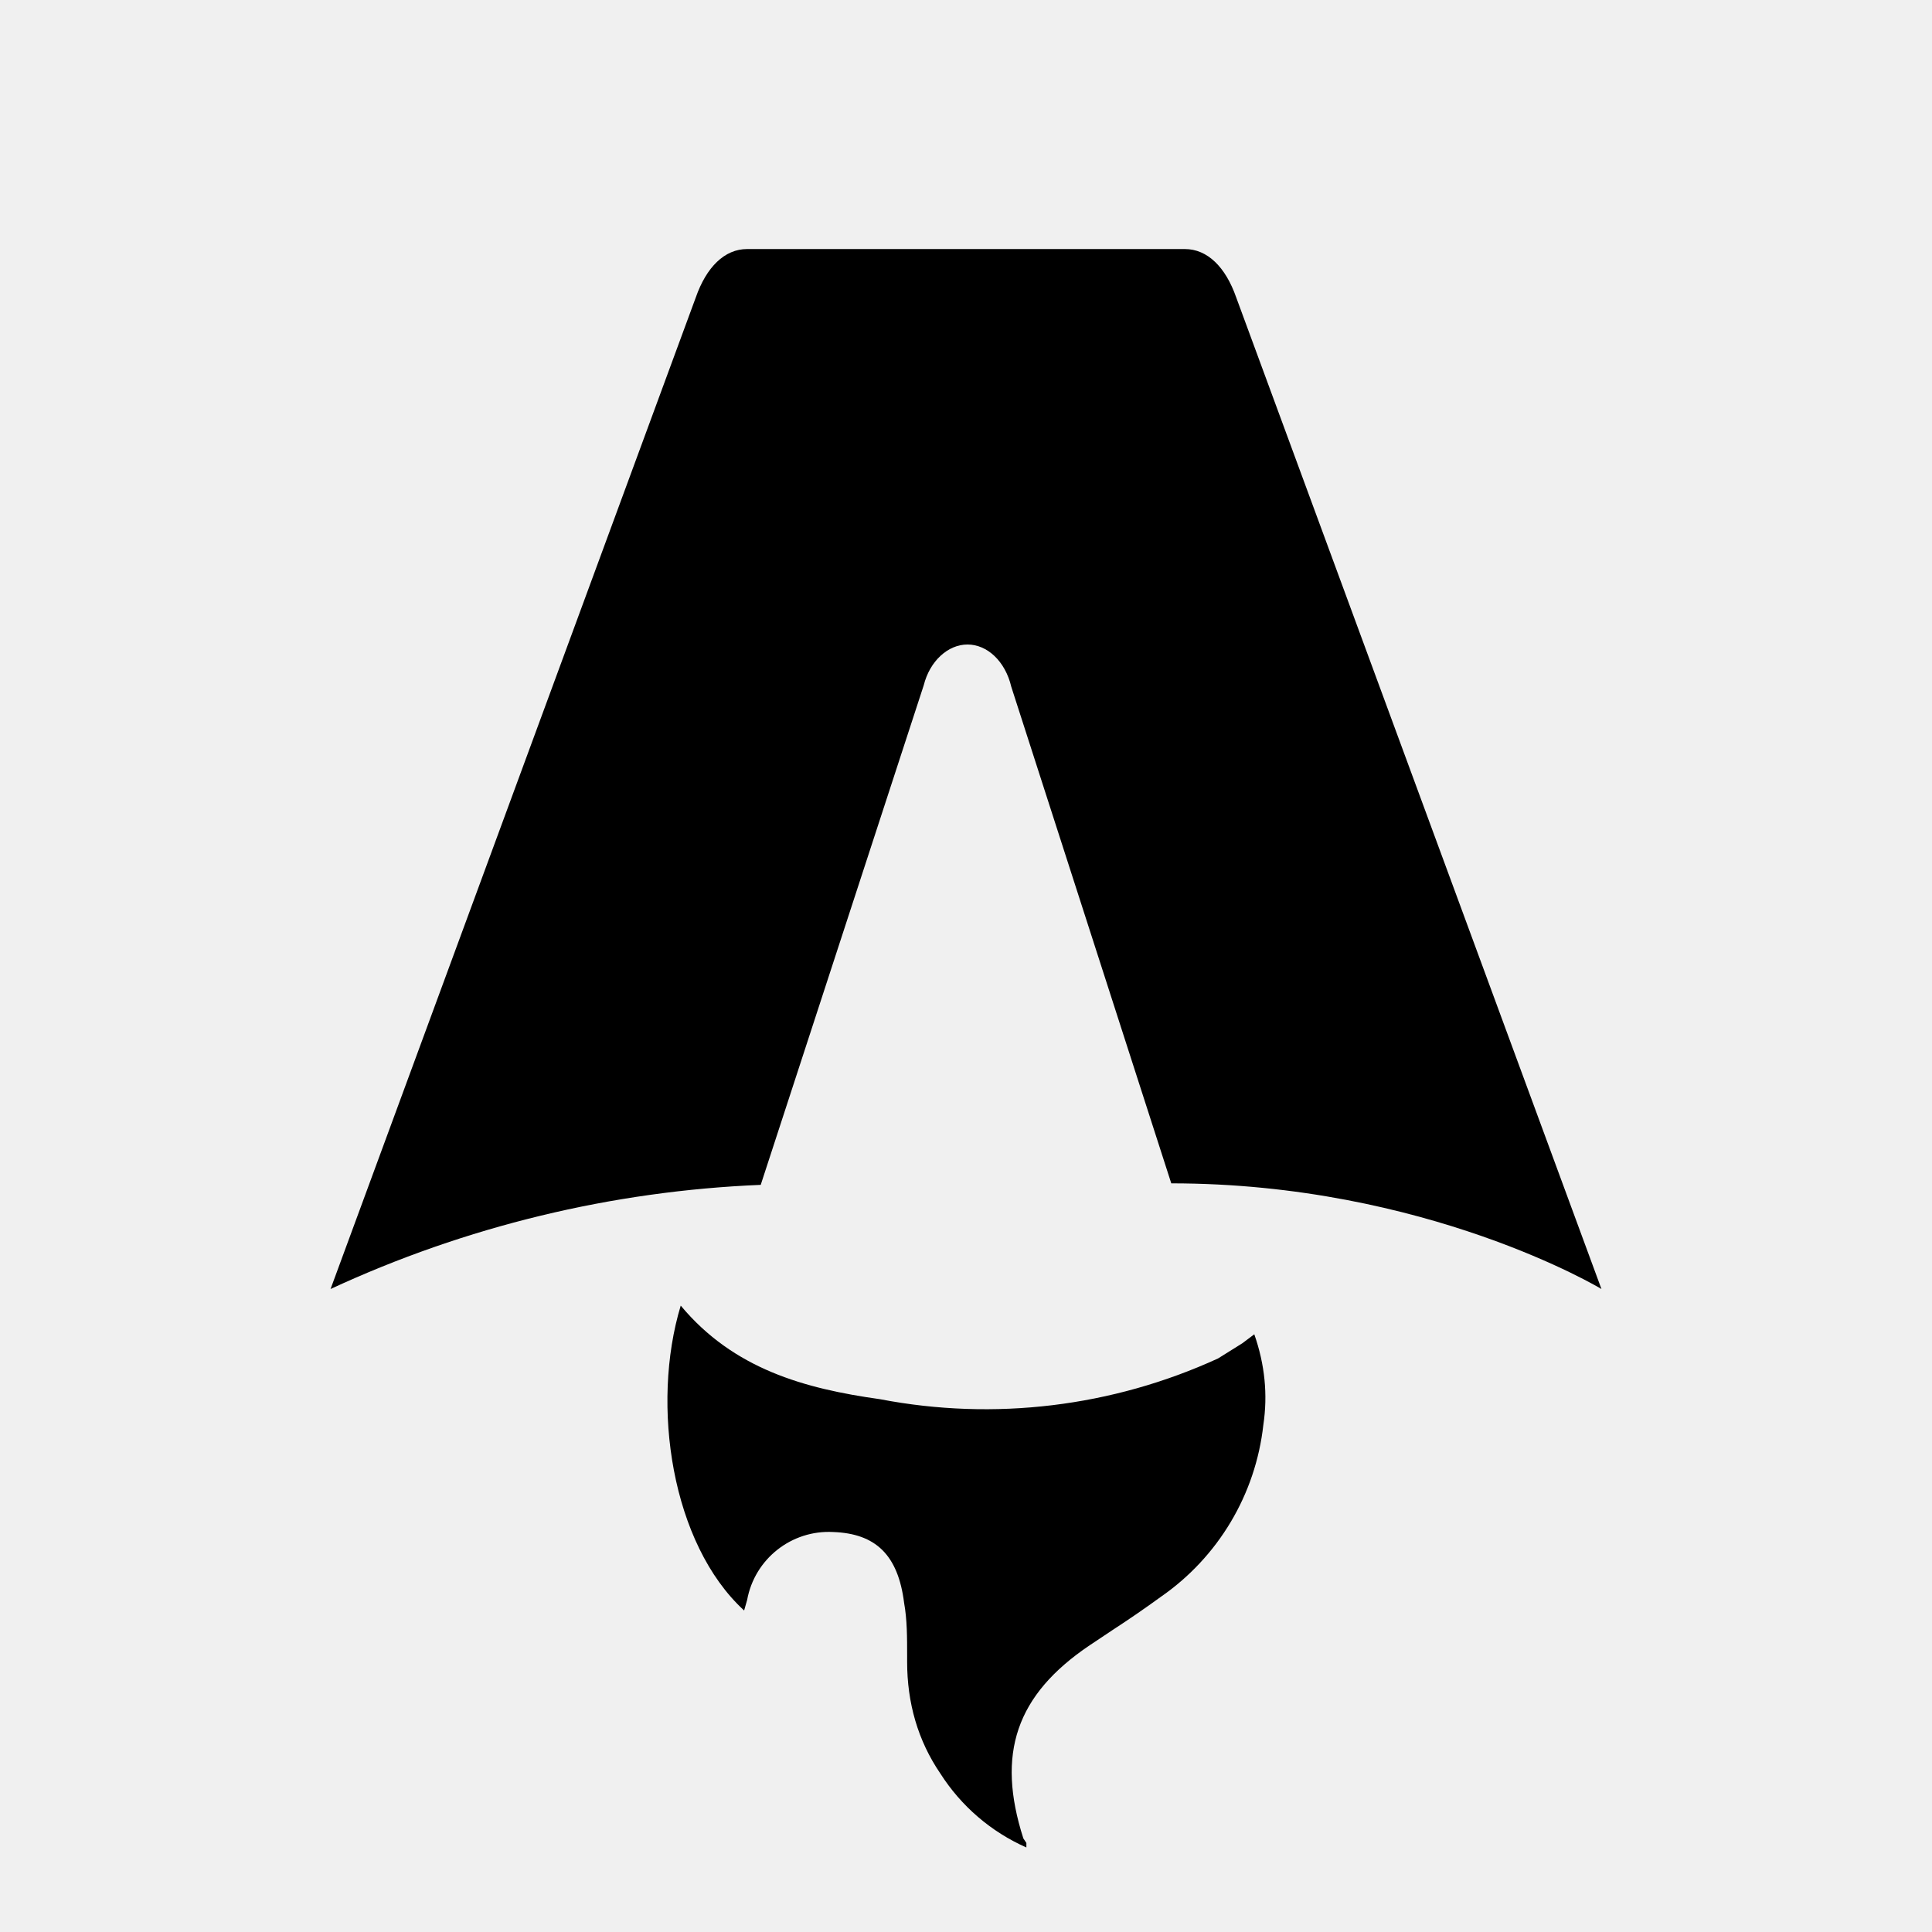
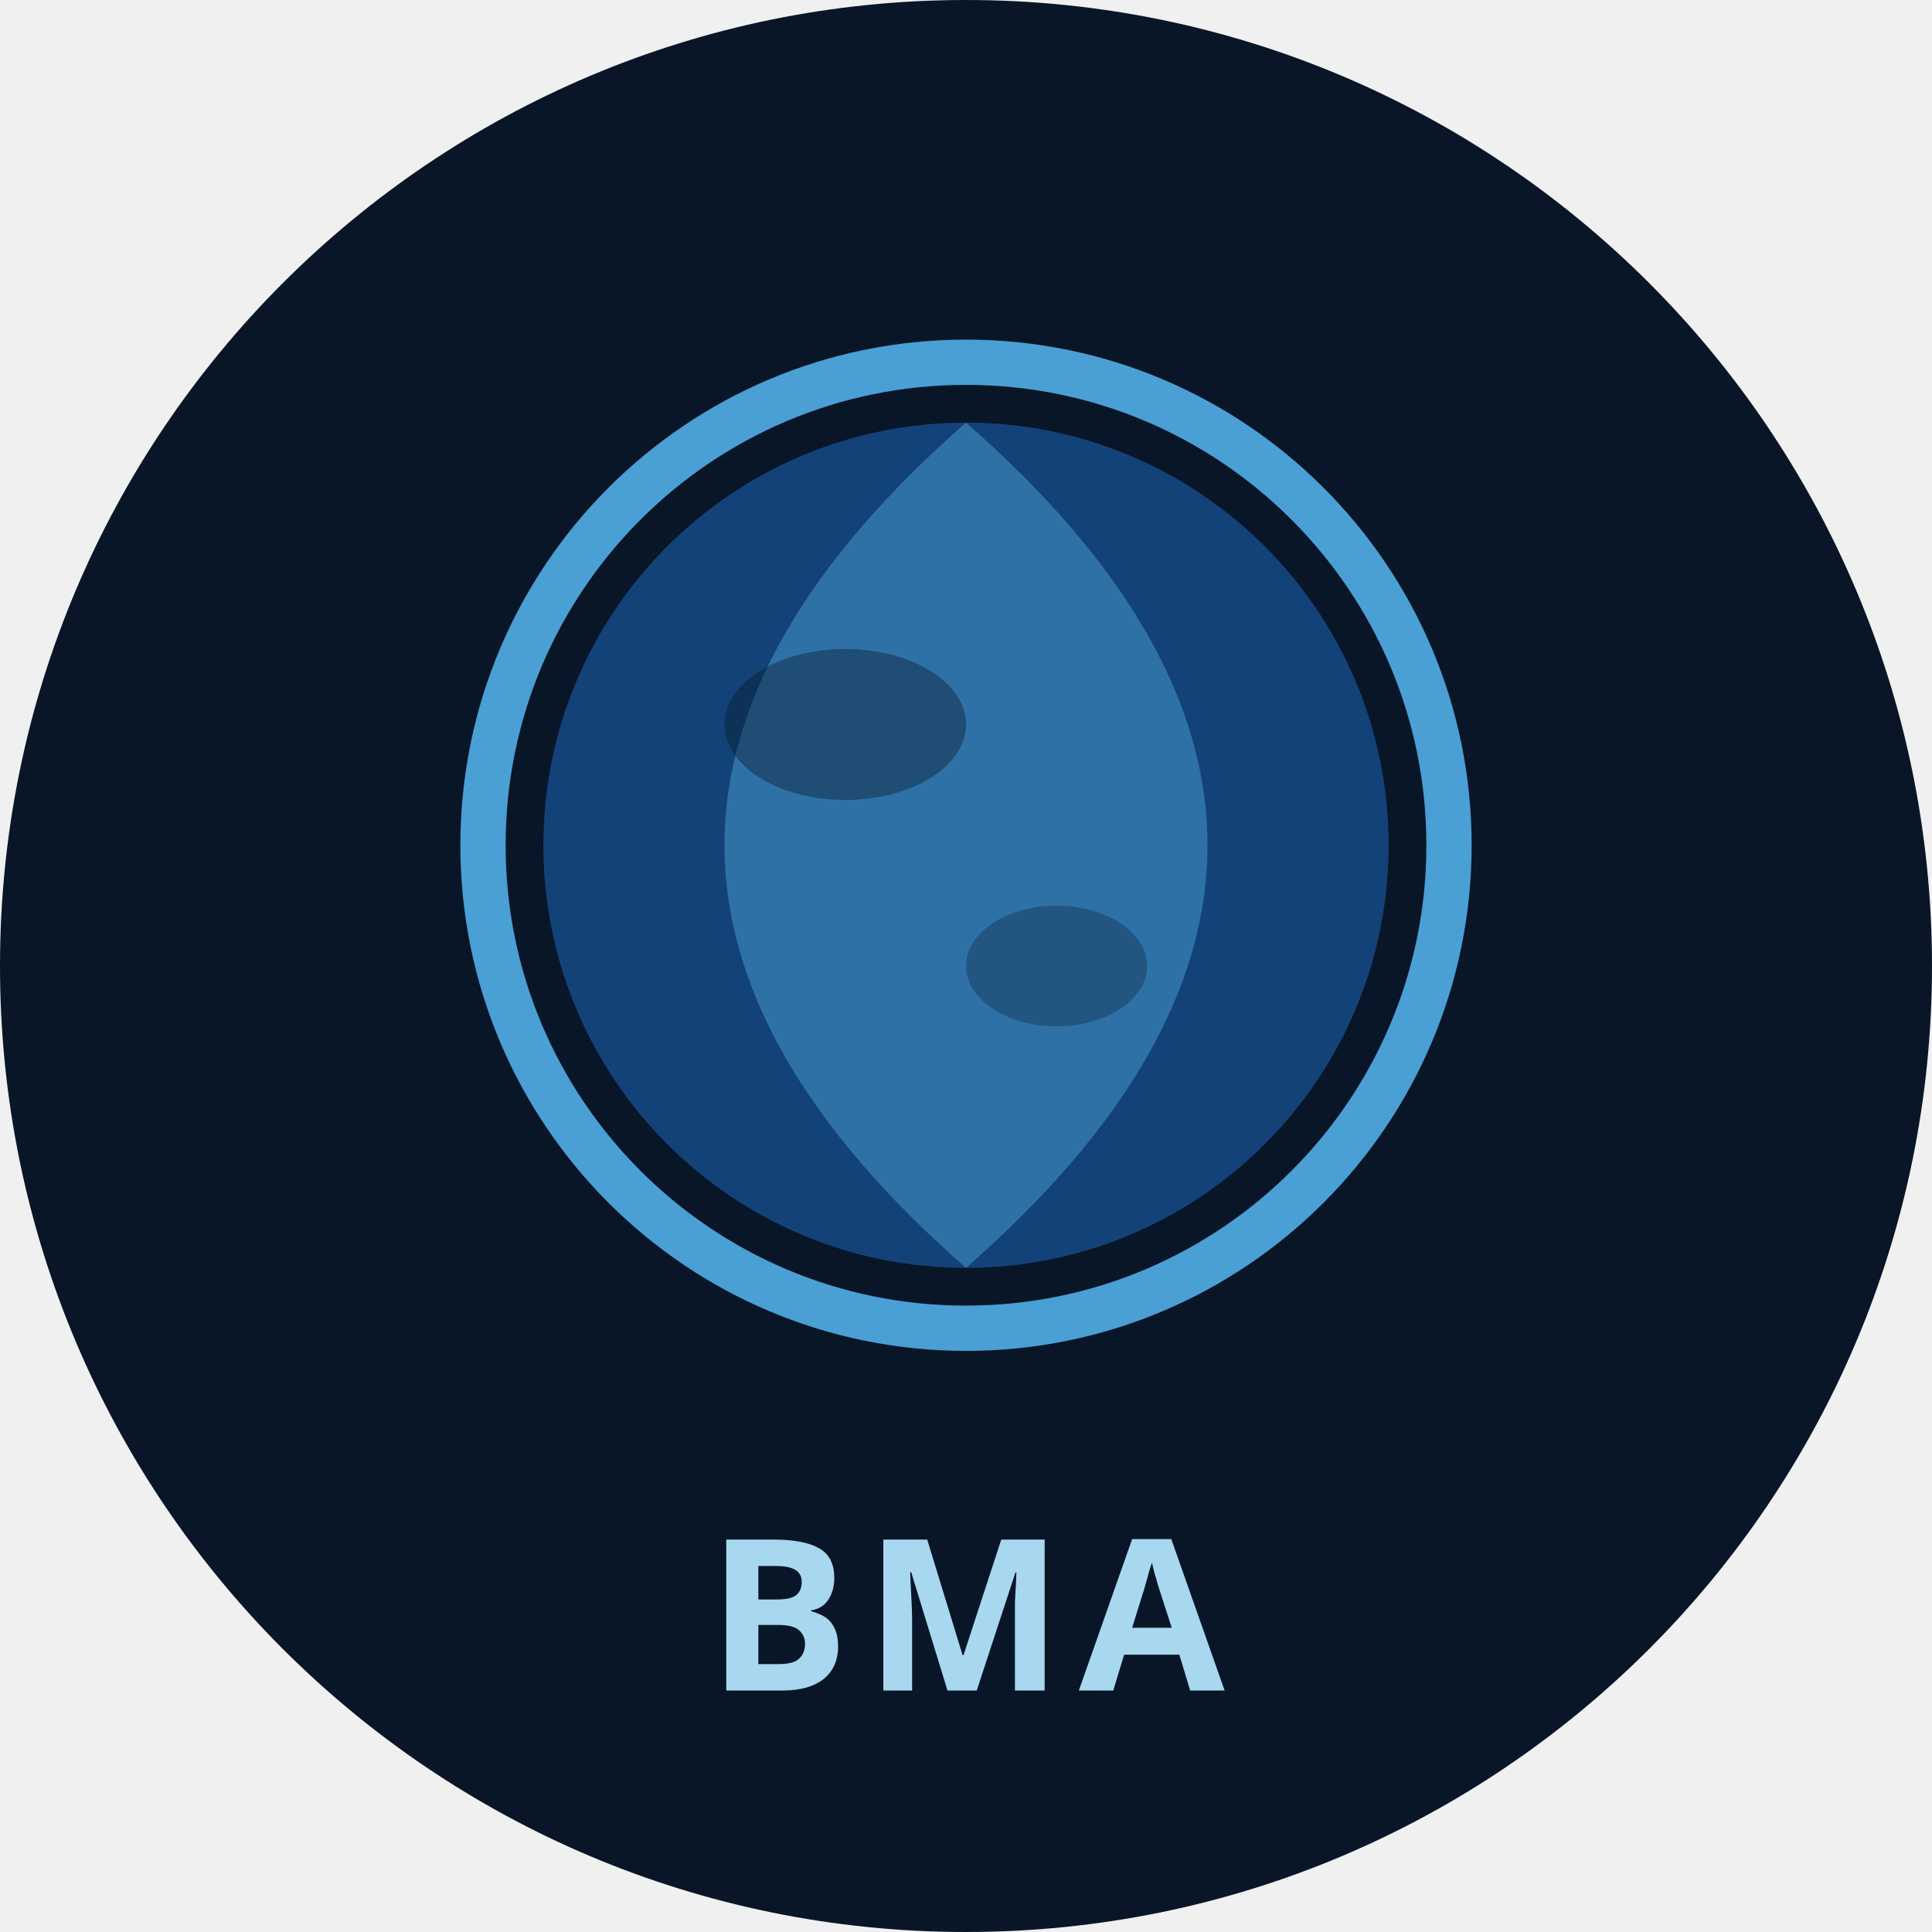
- <svg xmlns="http://www.w3.org/2000/svg" fill="none" viewBox="0 0 128 128">
-   <path d="M50.4 78.5a75.1 75.1 0 0 0-28.5 6.9l24.2-65.7c.7-2 1.9-3.2 3.4-3.2h29c1.5 0 2.7 1.2 3.4 3.2l24.2 65.7s-11.6-7-28.5-7L67 45.5c-.4-1.7-1.6-2.8-2.9-2.8-1.3 0-2.5 1.1-2.9 2.7L50.4 78.5Zm-1.1 28.2Zm-4.2-20.2c-2 6.6-.6 15.8 4.2 20.2a17.5 17.5 0 0 1 .2-.7 5.5 5.5 0 0 1 5.7-4.5c2.8.1 4.3 1.5 4.7 4.7.2 1.1.2 2.3.2 3.5v.4c0 2.7.7 5.2 2.2 7.4a13 13 0 0 0 5.7 4.9v-.3l-.2-.3c-1.8-5.6-.5-9.5 4.4-12.8l1.5-1a73 73 0 0 0 3.2-2.2 16 16 0 0 0 6.8-11.4c.3-2 .1-4-.6-6l-.8.6-1.6 1a37 37 0 0 1-22.4 2.7c-5-.7-9.7-2-13.2-6.2Z" />
-   <style>
-         path { fill: #000; }
-         @media (prefers-color-scheme: dark) {
-             path { fill: #FFF; }
-         }
-     </style>
+ <svg xmlns="http://www.w3.org/2000/svg" viewBox="0 0 64 64">
+   <circle cx="32" cy="32" r="32" fill="#081628" />
+   <circle cx="32" cy="28" r="16" fill="none" stroke="#4A9FD4" stroke-width="1.5" />
+   <circle cx="32" cy="28" r="14" fill="#1A5FAD" opacity="0.6" />
+   <path d="M32 14 Q40 21 40 28 Q40 35 32 42 Q24 35 24 28 Q24 21 32 14Z" fill="#4A9FD4" opacity="0.5" />
+   <ellipse cx="28" cy="24" rx="4" ry="2.5" fill="#081628" opacity="0.4" />
+   <ellipse cx="35" cy="32" rx="3" ry="2" fill="#081628" opacity="0.3" />
+   <text x="32" y="56" text-anchor="middle" font-family="sans-serif" font-size="7" font-weight="bold" fill="#A8D8F0" letter-spacing="0.5">BMA</text>
</svg>
